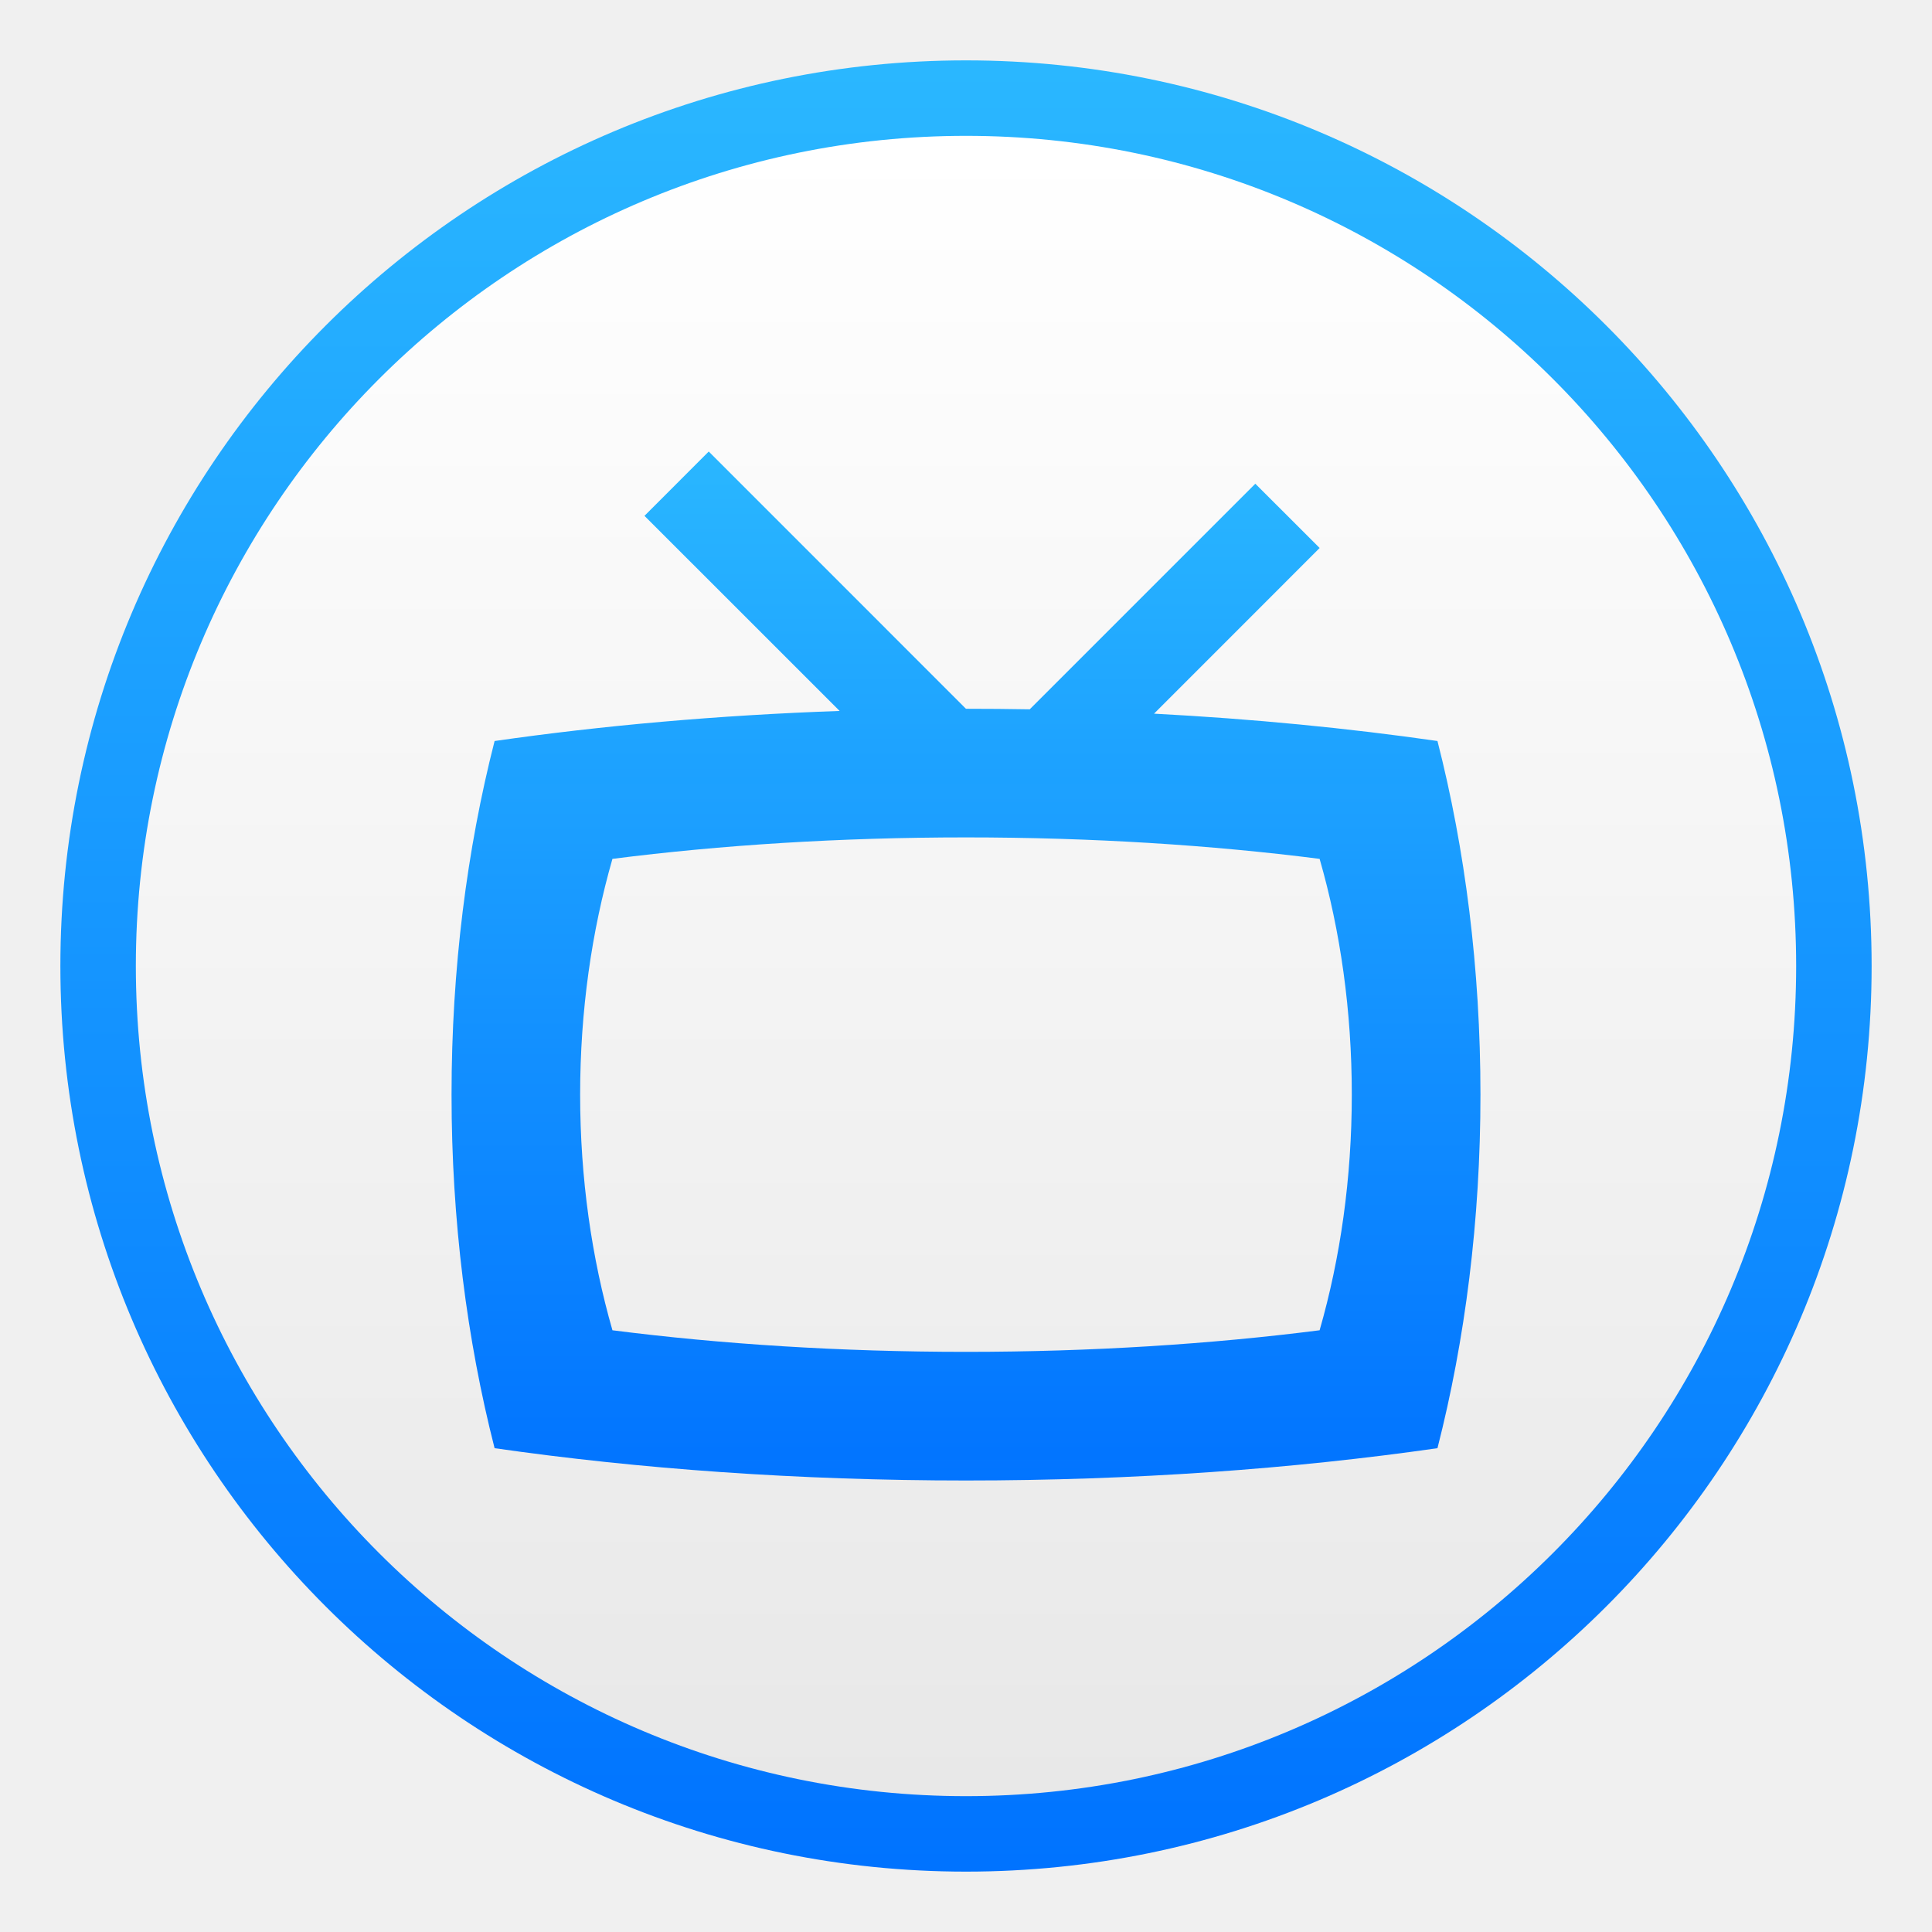
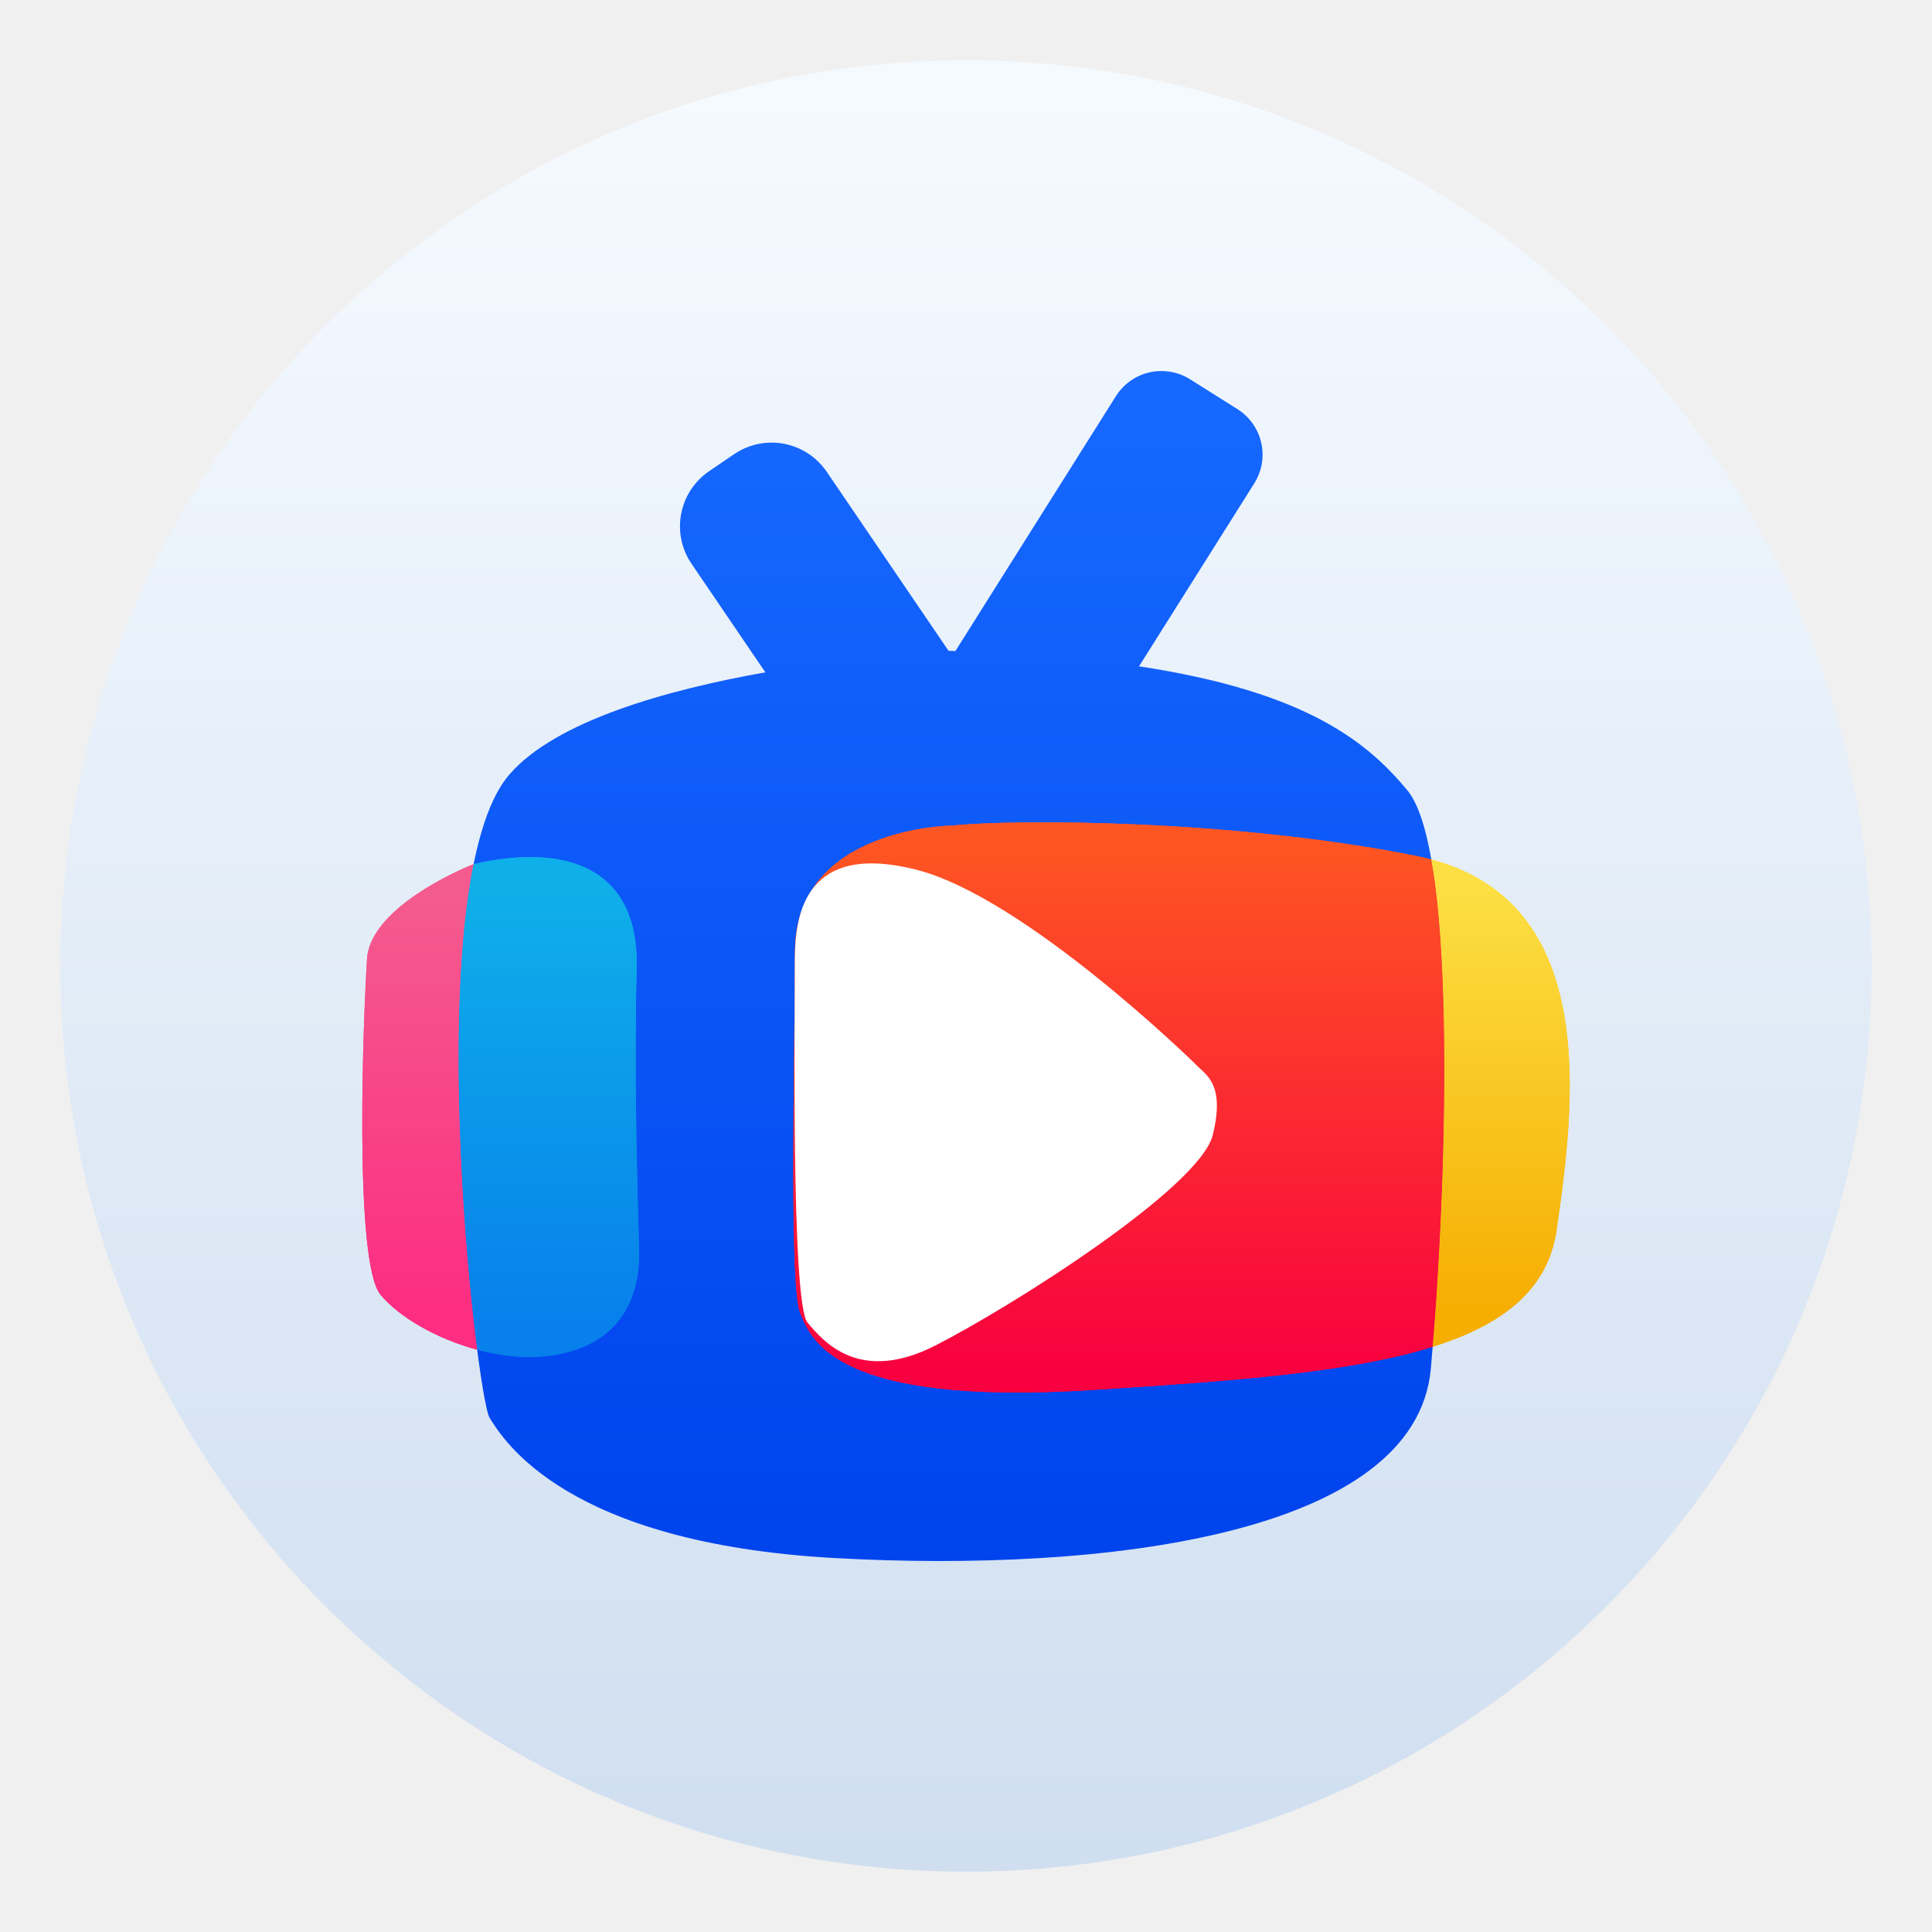
- <svg xmlns="http://www.w3.org/2000/svg" xmlns:xlink="http://www.w3.org/1999/xlink" width="64" height="64" version="1.1" id="svg73">
-   <defs id="defs29">
-     <filter id="e" x="-.051" y="-.072" width="1.103" height="1.144" color-interpolation-filters="sRGB">
-       <feGaussianBlur stdDeviation="13.102" id="feGaussianBlur4" />
-     </filter>
-     <linearGradient id="linearGradient5953" x1="31.955" x2="31.955" y1="61.868" y2="2.259" gradientUnits="userSpaceOnUse">
-       <stop stop-color="#0073ff" offset="0" id="stop7" />
-       <stop stop-color="#2ab7ff" offset="1" id="stop9" />
+ <svg xmlns="http://www.w3.org/2000/svg" xmlns:xlink="http://www.w3.org/1999/xlink" width="64" height="64" version="1.1">
+   <defs>
+     <style type="text/css" />
+     <style type="text/css" />
+     <linearGradient id="linearGradient2927" x1="152.31" x2="152.31" y1="6.796" y2="58.044" gradientTransform="matrix(1.0424,0,0,1.0424,-125.83,-1.9667)" gradientUnits="userSpaceOnUse">
+       <stop stop-color="#1668ff" offset="0" />
+       <stop stop-color="#0044ed" offset="1" />
    </linearGradient>
-     <linearGradient id="linearGradient5957" x1="31.955" x2="31.955" y1="61.868" y2="2.259" gradientTransform="matrix(.91667 0 0 .91667 2.6667 2.6667)" gradientUnits="userSpaceOnUse">
-       <stop stop-color="#e8e8e8" offset="0" id="stop12" />
-       <stop stop-color="#fff" offset="1" id="stop14" />
+     <linearGradient id="linearGradient7148" x1="162.55" x2="162.55" y1="26.733" y2="51.285" gradientTransform="matrix(1.0424 0 0 1.0424 -125.83 -1.9667)" gradientUnits="userSpaceOnUse">
+       <stop stop-color="#fe5622" offset="0" />
+       <stop stop-color="#f8003f" offset="1" />
    </linearGradient>
-     <style type="text/css" id="style17" />
-     <style type="text/css" id="style19" />
-     <linearGradient id="linearGradient6094" x1="511.98" x2="511.98" y1="872.5" y2="154.58" gradientUnits="userSpaceOnUse">
-       <stop stop-color="#0074ff" offset="0" id="stop21" />
-       <stop stop-color="#2ab6ff" offset="1" id="stop23" />
+     <linearGradient id="linearGradient12556" x1="175.88" x2="175.88" y1="28.965" y2="48.461" gradientTransform="matrix(1.0424 0 0 1.0424 -125.83 -1.9667)" gradientUnits="userSpaceOnUse">
+       <stop stop-color="#fcdf43" offset="0" />
+       <stop stop-color="#f6ae01" offset="1" />
    </linearGradient>
-     <filter id="filter6116" x="-.041" y="-.058" width="1.082" height="1.116" color-interpolation-filters="sRGB">
-       <feGaussianBlur stdDeviation="17.48" id="feGaussianBlur26" />
-     </filter>
-     <linearGradient id="linearGradient5953-3" x1="31.955" x2="31.955" y1="61.868" y2="2.259" gradientUnits="userSpaceOnUse" gradientTransform="translate(-4.7900391e-6)">
-       <stop stop-color="#0073ff" offset="0" id="stop893" />
-       <stop stop-color="#2ab7ff" offset="1" id="stop895" />
+     <linearGradient id="linearGradient17810" x1="132.23" x2="132.23" y1="28.992" y2="49.082" gradientTransform="matrix(1.0424 0 0 1.0424 -125.83 -1.9667)" gradientUnits="userSpaceOnUse">
+       <stop stop-color="#0fafe9" offset="0" />
+       <stop stop-color="#0780eb" offset="1" />
    </linearGradient>
-     <linearGradient id="linearGradient5957-6" x1="31.955" x2="31.955" y1="61.868" y2="2.259" gradientTransform="matrix(0.91667,0,0,0.91667,2.666695,2.666698)" gradientUnits="userSpaceOnUse">
-       <stop stop-color="#e8e8e8" offset="0" id="stop898" />
-       <stop stop-color="#fff" offset="1" id="stop900" />
+     <linearGradient id="linearGradient23168" x1="125.19" x2="125.19" y1="29.389" y2="48.664" gradientTransform="matrix(1.0424 0 0 1.0424 -125.83 -1.9667)" gradientUnits="userSpaceOnUse">
+       <stop stop-color="#f45b8e" offset="0" />
+       <stop stop-color="#fd2d81" offset="1" />
    </linearGradient>
-     <linearGradient xlink:href="#linearGradient1249" id="linearGradient1251" x1="-51.862" y1="14.803" x2="-51.862" y2="49.02" gradientUnits="userSpaceOnUse" gradientTransform="translate(83.71582)" />
-     <linearGradient id="linearGradient1249">
-       <stop style="stop-color:#2ab7ff;stop-opacity:1" offset="0" id="stop1245" />
-       <stop style="stop-color:#0073ff;stop-opacity:0.994" offset="1" id="stop1247" />
+     <linearGradient id="a-3-7" x1="32" x2="32" y1="2" y2="62" gradientTransform="matrix(1 0 0 1 .2521 .81261)" gradientUnits="userSpaceOnUse">
+       <stop stop-color="#f5faff" offset="0" />
+       <stop stop-color="#cfdef0" offset="1" />
    </linearGradient>
+     <linearGradient id="linearGradient1142" x1="125.19" x2="125.19" y1="29.389" y2="48.664" gradientTransform="matrix(1.0424,0,0,1.0424,-125.83,-1.9667)" gradientUnits="userSpaceOnUse" xlink:href="#linearGradient23168" />
+     <linearGradient id="linearGradient1144" x1="132.23" x2="132.23" y1="28.992" y2="49.082" gradientTransform="matrix(1.0424,0,0,1.0424,-125.83,-1.9667)" gradientUnits="userSpaceOnUse" xlink:href="#linearGradient17810" />
+     <linearGradient id="linearGradient1146" x1="175.88" x2="175.88" y1="28.965" y2="48.461" gradientTransform="matrix(1.0424,0,0,1.0424,-125.83,-1.9667)" gradientUnits="userSpaceOnUse" xlink:href="#linearGradient12556" />
+     <linearGradient id="linearGradient1148" x1="162.55" x2="162.55" y1="26.733" y2="51.285" gradientTransform="matrix(1.0424,0,0,1.0424,-125.83,-1.9667)" gradientUnits="userSpaceOnUse" xlink:href="#linearGradient7148" />
  </defs>
-   <circle cx="32" cy="32" r="30" fill="url(#linearGradient5953)" id="circle917" style="fill:url(#linearGradient5953-3)" />
-   <circle cx="32" cy="32" r="27.5" fill="url(#linearGradient5957)" id="circle935" style="fill:url(#linearGradient5957-6)" />
-   <path id="rect1241" style="opacity:1;fill:url(#linearGradient1251);fill-opacity:1;stroke-linecap:round" d="m 23.478,14.957 -2.129,2.131 6.465,6.463 c -4.025,0.141 -7.867,0.484 -11.43,0.996 -0.916,3.586 -1.426,7.548 -1.426,11.713 0,4.165 0.51,8.127 1.426,11.713 4.781,0.687 10.061,1.07 15.615,1.07 5.554,0 10.838,-0.383 15.619,-1.07 0.916,-3.586 1.424,-7.548 1.424,-11.713 0,-4.165 -0.507,-8.127 -1.424,-11.713 -2.956,-0.425 -6.104,-0.733 -9.389,-0.906 l 5.486,-5.488 -2.131,-2.129 -7.473,7.473 c -0.699,-0.012 -1.405,-0.018 -2.113,-0.018 z m 8.521,12.783 c 4.165,0 8.129,0.253 11.715,0.711 0.688,2.39 1.066,5.032 1.066,7.809 0,2.777 -0.379,5.416 -1.066,7.807 -3.586,0.458 -7.549,0.715 -11.715,0.715 -4.165,0 -8.125,-0.257 -11.711,-0.715 -0.687,-2.39 -1.07,-5.03 -1.07,-7.807 0,-2.777 0.383,-5.418 1.07,-7.809 3.586,-0.458 7.545,-0.711 11.711,-0.711 z" />
+   <circle cx="32" cy="32" r="30.001" fill="url(#a-3-7)" style="paint-order:stroke markers fill" />
+   <g transform="matrix(.68966 0 0 .68966 -44.521 9.9309)">
+     <g transform="translate(78.955)">
+       <path d="m41.309 3.422c-0.831 0.026-1.633 0.452-2.111 1.211l-7.708 12.24c-0.114-0.003-0.215-0.011-0.33-0.014l-5.845-8.591c-1-1.47-2.989-1.849-4.459-0.849l-1.187 0.808c-1.47 1-1.849 2.989-0.849 4.459l3.542 5.208c-4.742 0.844-10.075 2.334-12.301 4.915-4.413 5.116-1.607 29.844-0.937 30.907 0.67 1.063 3.661 6.01 16.584 6.723 12.923 0.712 27.903-1.106 28.619-9.098 0.715-7.992 1.355-24.8-1.126-27.778-1.866-2.24-4.734-4.722-12.891-5.957l5.534-8.785c0.765-1.215 0.402-2.808-0.812-3.573l-2.262-1.425c-0.455-0.287-0.963-0.415-1.462-0.399z" fill="url(#linearGradient2927)" />
+       <path d="m8.354 27.108c-0.005 0.001-0.009 9.36e-4 -0.014 0.002 0 0-4.936 1.92-5.11 4.548-0.174 2.628-0.648 14.54 0.641 16.122 0.842 1.034 2.639 2.113 4.654 2.653-0.053-0.407-0.104-0.812-0.157-1.276-0.072-0.637-0.143-1.323-0.212-2.05-0.068-0.727-0.134-1.493-0.193-2.288-0.06-0.795-0.114-1.621-0.161-2.463-0.023-0.421-0.044-0.847-0.063-1.276s-0.036-0.862-0.051-1.297c-0.015-0.435-0.027-0.872-0.037-1.309-0.009-0.437-0.017-0.874-0.02-1.311-0.003-0.437-0.003-0.874 0-1.309s0.008-0.868 0.018-1.297c0.009-0.429 0.023-0.855 0.041-1.276 0.017-0.421 0.04-0.839 0.065-1.25 0.025-0.411 0.053-0.816 0.088-1.213 0.034-0.398 0.073-0.787 0.116-1.169 0.043-0.382 0.091-0.756 0.145-1.12 0.053-0.363 0.112-0.717 0.175-1.059 0.023-0.124 0.051-0.239 0.075-0.36z" fill="url(#linearGradient1142)" />
+       <path d="m8.354 27.108c-0.024 0.121-0.052 0.236-0.075 0.36-0.064 0.342-0.122 0.695-0.175 1.059-0.053 0.363-0.101 0.738-0.145 1.12-0.043 0.382-0.082 0.771-0.116 1.169-0.034 0.398-0.062 0.803-0.088 1.213-0.025 0.411-0.048 0.829-0.065 1.25-0.017 0.421-0.031 0.847-0.041 1.276-0.009 0.429-0.015 0.862-0.018 1.297-0.003 0.435-0.003 0.872 0 1.309 0.003 0.437 0.011 0.874 0.02 1.311 0.009 0.437 0.022 0.874 0.037 1.309 0.015 0.435 0.032 0.868 0.051 1.297s0.04 0.855 0.063 1.276c0.047 0.843 0.101 1.668 0.161 2.463 0.06 0.795 0.125 1.562 0.193 2.288 0.068 0.727 0.14 1.413 0.212 2.05 0.053 0.464 0.104 0.87 0.157 1.276 1.07 0.287 2.2 0.428 3.284 0.311 3.124-0.336 4.57-2.297 4.487-5.163-0.083-2.866-0.246-8.463-0.116-13.463 0.13-4.995-3.599-5.99-7.826-5.01z" fill="url(#linearGradient1144)" />
+       <path d="m54.41 50.291c3.393-1.065 5.544-2.745 5.959-5.615 0.876-6.055 2.089-15.646-6.026-17.794 0.065 0.369 0.129 0.742 0.183 1.152 0.069 0.53 0.129 1.091 0.181 1.68 0.052 0.588 0.095 1.203 0.13 1.838 0.036 0.635 0.063 1.291 0.083 1.963 0.021 0.672 0.035 1.358 0.043 2.054 0.007 0.697 0.01 1.405 0.006 2.115-0.004 0.711-0.014 1.424-0.028 2.138-0.014 0.714-0.034 1.428-0.057 2.134-0.023 0.706-0.051 1.404-0.081 2.091-0.061 1.373-0.135 2.697-0.216 3.927-0.056 0.847-0.116 1.573-0.177 2.317z" fill="url(#linearGradient1146)" />
+       <path d="m54.41 50.291c0.061-0.744 0.121-1.47 0.177-2.317 0.081-1.23 0.155-2.554 0.216-3.927 0.03-0.687 0.058-1.385 0.081-2.091 0.023-0.706 0.043-1.42 0.057-2.134 0.014-0.714 0.024-1.427 0.028-2.138 0.004-0.711 1e-3 -1.419-0.006-2.115-0.007-0.697-0.022-1.383-0.043-2.054-0.021-0.672-0.048-1.327-0.083-1.963s-0.079-1.25-0.13-1.838c-0.052-0.588-0.112-1.15-0.181-1.68-0.054-0.41-0.118-0.783-0.183-1.152-0.226-0.06-0.454-0.117-0.694-0.165-8.882-1.773-19.307-1.773-22.299-1.462 0 0-7.546 0.054-7.565 6.043-0.019 5.989-0.273 16.096 0.252 17.372 0.525 1.277 1.683 4.487 14.066 3.693 6.673-0.428 12.341-0.828 16.308-2.072z" fill="url(#linearGradient1148)" />
+       <path d="m42.956 36.649s-8.129-7.953-13.352-9.277c-5.223-1.324-5.82 2.014-5.82 4.3s-0.193 16.502 0.602 17.455c0.794 0.953 2.524 2.945 6.144 1.101s12.708-7.58 13.325-10.117c0.617-2.537-0.378-2.888-0.899-3.462z" fill="#fff" />
+       <path d="m54.41 50.291c3.393-1.065 5.544-2.745 5.959-5.615 0.876-6.055 2.089-15.646-6.026-17.794 0.065 0.369 0.129 0.742 0.183 1.152 0.069 0.53 0.129 1.091 0.181 1.68 0.052 0.588 0.095 1.203 0.13 1.838 0.036 0.635 0.063 1.291 0.083 1.963 0.021 0.672 0.035 1.358 0.043 2.054 0.007 0.697 0.01 1.405 0.006 2.115-0.004 0.711-0.014 1.424-0.028 2.138-0.014 0.714-0.034 1.428-0.057 2.134-0.023 0.706-0.051 1.404-0.081 2.091-0.061 1.373-0.135 2.697-0.216 3.927-0.056 0.847-0.116 1.573-0.177 2.317z" fill="url(#linearGradient1146)" />
+       <path d="m54.41 50.291c0.061-0.744 0.121-1.47 0.177-2.317 0.081-1.23 0.155-2.554 0.216-3.927 0.03-0.687 0.058-1.385 0.081-2.091 0.023-0.706 0.043-1.42 0.057-2.134 0.014-0.714 0.024-1.427 0.028-2.138 0.004-0.711 1e-3 -1.419-0.006-2.115-0.007-0.697-0.022-1.383-0.043-2.054-0.021-0.672-0.048-1.327-0.083-1.963s-0.079-1.25-0.13-1.838c-0.052-0.588-0.112-1.15-0.181-1.68-0.054-0.41-0.118-0.783-0.183-1.152-0.226-0.06-0.454-0.117-0.694-0.165-8.882-1.773-19.307-1.773-22.299-1.462 0 0-7.546 0.054-7.565 6.043-0.019 5.989-0.273 16.096 0.252 17.372 0.525 1.277 1.683 4.487 14.066 3.693 6.673-0.428 12.341-0.828 16.308-2.072z" fill="url(#linearGradient1148)" />
+       <path d="m42.956 36.649s-8.129-7.953-13.352-9.277c-5.223-1.324-5.82 2.014-5.82 4.3s-0.193 16.502 0.602 17.455c0.794 0.953 2.524 2.945 6.144 1.101s12.708-7.58 13.325-10.117c0.617-2.537-0.378-2.888-0.899-3.462z" fill="#fff" />
+       <path d="m8.354 27.108c-0.005 0.001-0.009 9.36e-4 -0.014 0.002 0 0-4.936 1.92-5.11 4.548-0.174 2.628-0.648 14.54 0.641 16.122 0.842 1.034 2.639 2.113 4.654 2.653-0.053-0.407-0.104-0.812-0.157-1.276-0.072-0.637-0.143-1.323-0.212-2.05-0.068-0.727-0.134-1.493-0.193-2.288-0.06-0.795-0.114-1.621-0.161-2.463-0.023-0.421-0.044-0.847-0.063-1.276s-0.036-0.862-0.051-1.297c-0.015-0.435-0.027-0.872-0.037-1.309-0.009-0.437-0.017-0.874-0.02-1.311-0.003-0.437-0.003-0.874 0-1.309s0.008-0.868 0.018-1.297c0.009-0.429 0.023-0.855 0.041-1.276 0.017-0.421 0.04-0.839 0.065-1.25 0.025-0.411 0.053-0.816 0.088-1.213 0.034-0.398 0.073-0.787 0.116-1.169 0.043-0.382 0.091-0.756 0.145-1.12 0.053-0.363 0.112-0.717 0.175-1.059 0.023-0.124 0.051-0.239 0.075-0.36z" fill="url(#linearGradient1142)" />
+       <path d="m8.354 27.108c-0.024 0.121-0.052 0.236-0.075 0.36-0.064 0.342-0.122 0.695-0.175 1.059-0.053 0.363-0.101 0.738-0.145 1.12-0.043 0.382-0.082 0.771-0.116 1.169-0.034 0.398-0.062 0.803-0.088 1.213-0.025 0.411-0.048 0.829-0.065 1.25-0.017 0.421-0.031 0.847-0.041 1.276-0.009 0.429-0.015 0.862-0.018 1.297-0.003 0.435-0.003 0.872 0 1.309 0.003 0.437 0.011 0.874 0.02 1.311 0.009 0.437 0.022 0.874 0.037 1.309 0.015 0.435 0.032 0.868 0.051 1.297s0.04 0.855 0.063 1.276c0.047 0.843 0.101 1.668 0.161 2.463 0.06 0.795 0.125 1.562 0.193 2.288 0.068 0.727 0.14 1.413 0.212 2.05 0.053 0.464 0.104 0.87 0.157 1.276 1.07 0.287 2.2 0.428 3.284 0.311 3.124-0.336 4.57-2.297 4.487-5.163-0.083-2.866-0.246-8.463-0.116-13.463 0.13-4.995-3.599-5.99-7.826-5.01z" fill="url(#linearGradient1144)" />
+     </g>
+   </g>
</svg>
